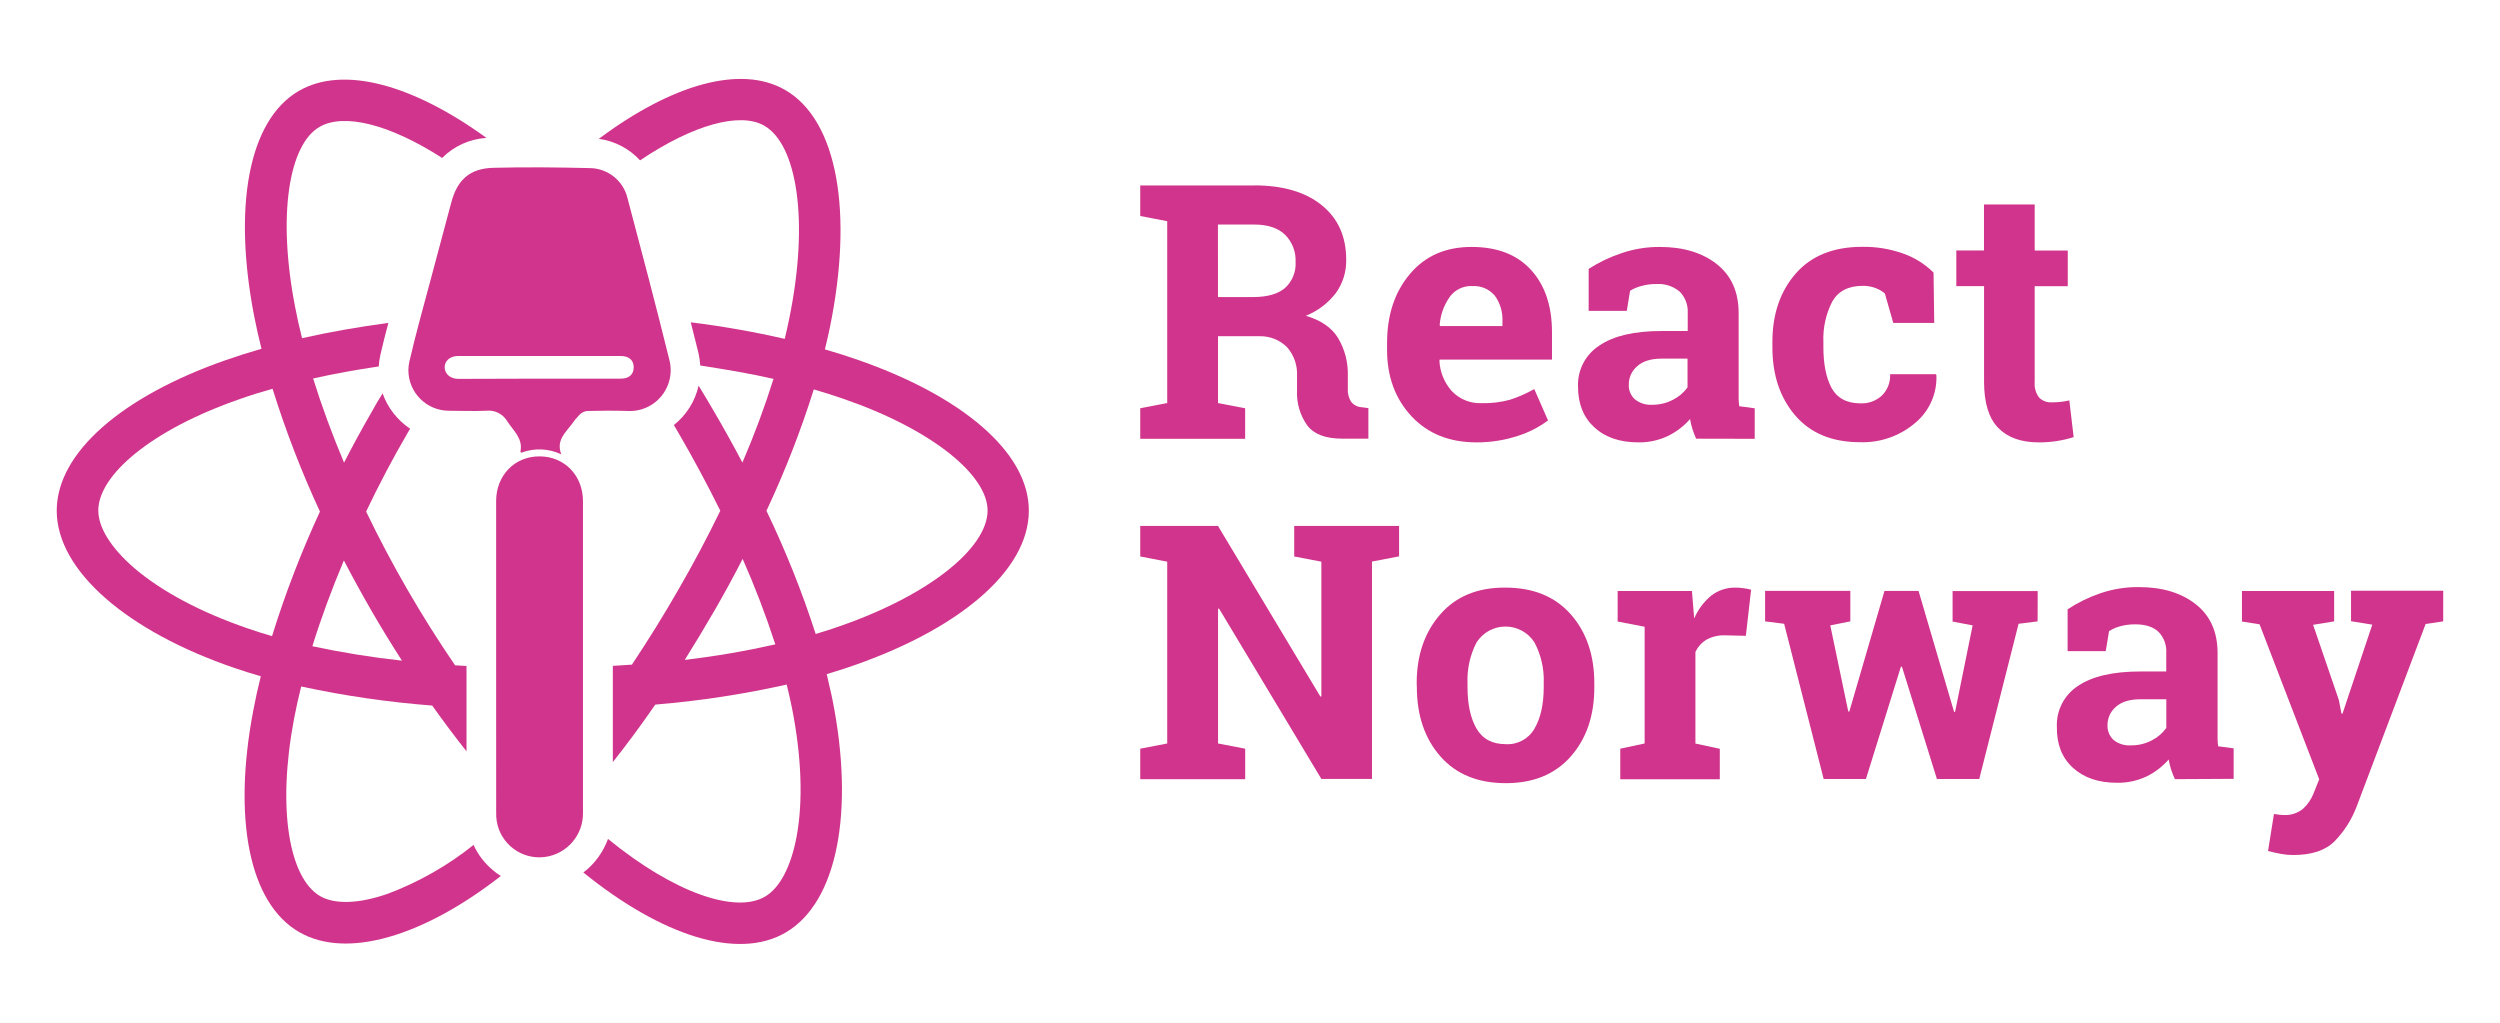
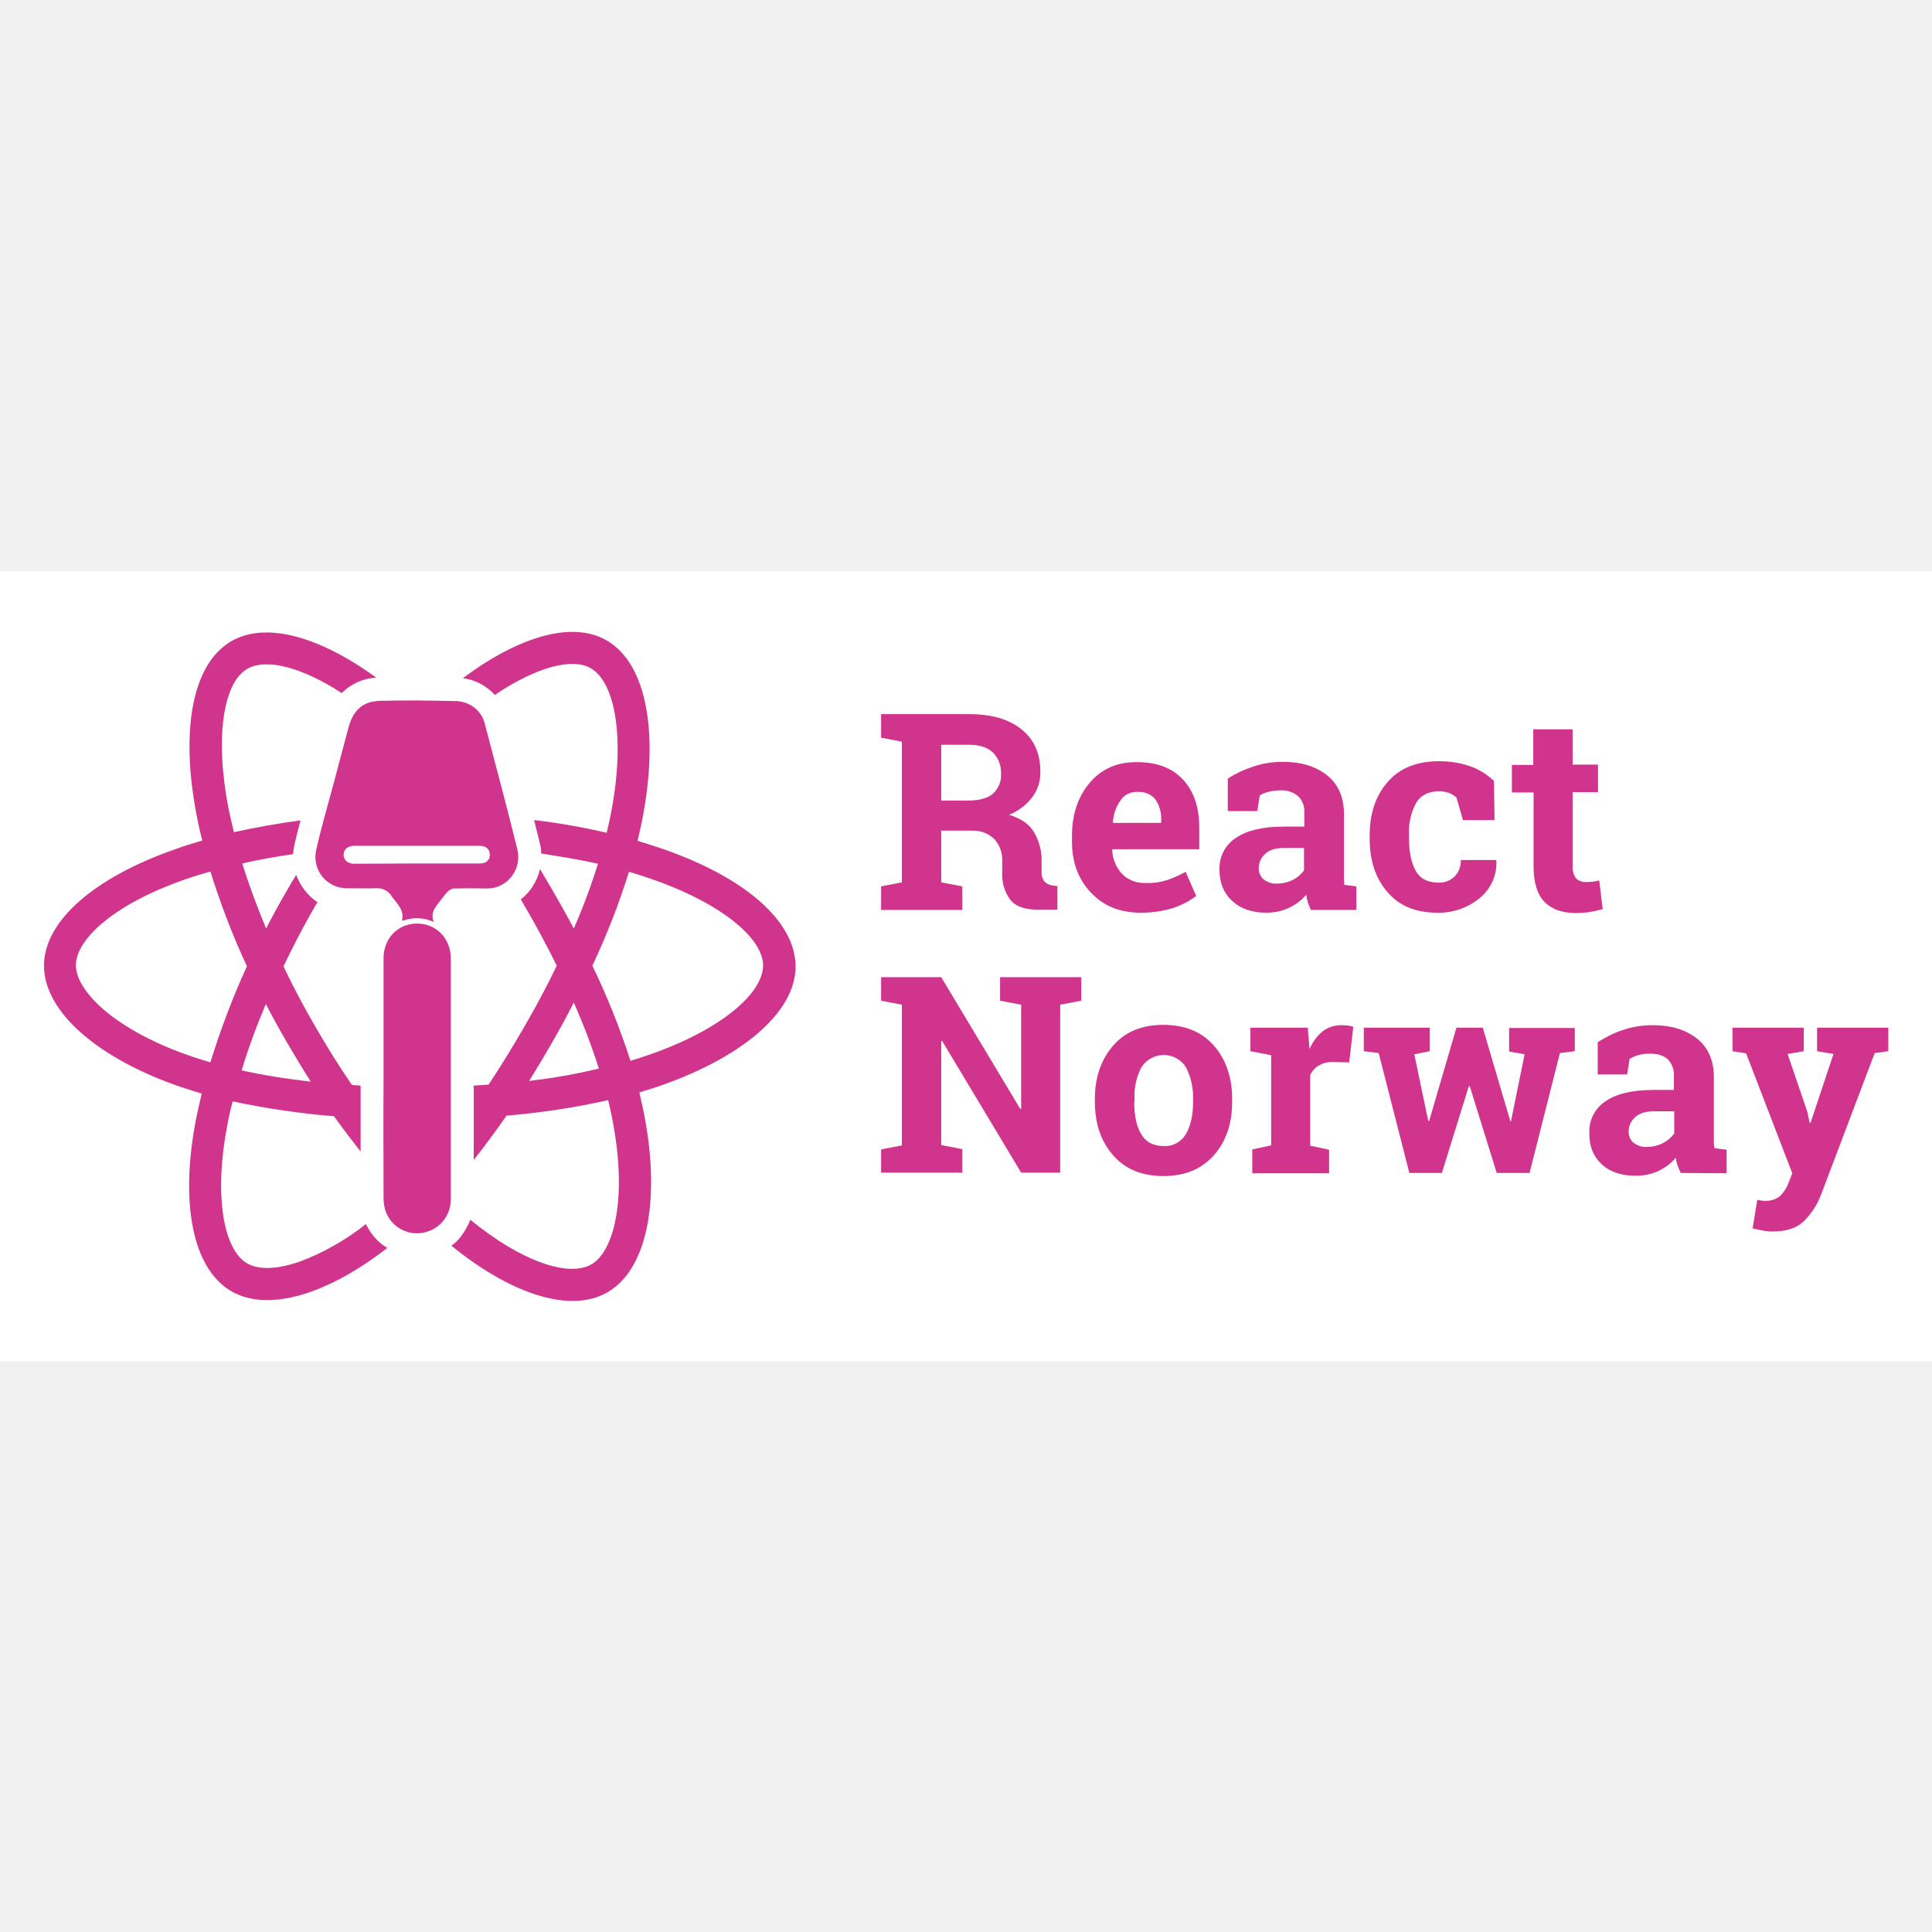
- <svg xmlns="http://www.w3.org/2000/svg" viewBox="0 0 623.62 255.12">
-   <defs>
-     <style>.cls-1{fill:#fff;}.cls-2{fill:#d1348c;}</style>
-   </defs>
+ <svg xmlns="http://www.w3.org/2000/svg" version="1.1" id="Layer_1" x="0px" y="0px" viewBox="0 0 623.6 623.6" style="enable-background:new 0 0 623.6 623.6;" xml:space="preserve">
+   <style type="text/css">
+ 	.st0{fill:#FFFFFF;}
+ 	.st1{fill:#D1348C;}
+ </style>
  <g id="BG">
-     <rect class="cls-1" width="623.62" height="255.12" />
+     <rect x="0" y="184.3" class="st0" width="623.6" height="255.1" />
  </g>
  <g id="Logo">
-     <path class="cls-2" d="M123,217.1a17.77,17.77,0,0,1-4.87-6.33A78.73,78.73,0,0,1,96.86,222.9h0c-7.46,2.63-13.41,2.71-17,.64-7.61-4.42-10.83-21.45-6.5-44.3q.78-4.05,1.77-8A243.23,243.23,0,0,0,107.81,176q4.2,5.91,8.56,11.42V166.13l-2.85-.17q-6.28-9.18-11.85-18.81T91.33,127.61q4.76-10,10.31-19.55h0l.66-1.12a17.94,17.94,0,0,1-4.11-3.81,17.47,17.47,0,0,1-2.75-5c-1,1.56-1.91,3.12-2.77,4.7Q89.1,109,85.82,115.41c-3-7.16-5.6-14.2-7.71-21,5.22-1.17,10.7-2.17,16.37-3a17.13,17.13,0,0,1,.4-2.86c.61-2.67,1.28-5.34,2-8-7.5,1-14.71,2.27-21.53,3.81-.64-2.48-1.19-5-1.67-7.47h0C69.09,53.62,72.11,36,79.73,31.64c6-3.47,17.38-.72,30.55,7.76a17.14,17.14,0,0,1,11.07-5C103,21.11,85.67,16.24,74.54,22.68,61.87,30.06,58.12,51.8,63.43,79c.53,2.7,1.13,5.37,1.8,8q-4.68,1.34-9,2.86c-25.69,9-42.08,23-42.08,37.53,0,15,17.61,30.1,44.35,39.24q3.25,1.11,6.56,2.06c-.72,2.85-1.35,5.7-1.9,8.65-5.08,26.71-1.11,47.93,11.49,55.18,11.83,6.82,30.94,1.08,50.28-14A15.65,15.65,0,0,1,123,217.1ZM85.78,139.8q3.3,6.34,6.88,12.54t7.61,12.46a222.17,222.17,0,0,1-22.35-3.6C80.06,154.28,82.71,147.1,85.78,139.8ZM67.86,158.68c-2-.58-4-1.2-6-1.9-11.83-4.05-21.6-9.3-28.28-15-6-5.16-9.06-10.28-9.06-14.43,0-8.82,13.17-20.09,35.12-27.74,2.76-1,5.55-1.84,8.35-2.63a248.63,248.63,0,0,0,11.82,30.63A252.13,252.13,0,0,0,67.86,158.68Z" />
-     <path class="cls-2" d="M213.57,89.62h0c-2.57-.89-5.18-1.71-7.8-2.47.43-1.76.84-3.54,1.21-5.31C212.89,53.15,209,30,195.83,22.43c-11.07-6.38-28.31-1.35-46.45,12.2A17.1,17.1,0,0,1,159.66,40c13.39-9,25-12.09,31-8.64,8.11,4.69,11.28,23.57,6.17,48.34-.33,1.61-.7,3.22-1.08,4.83a232.66,232.66,0,0,0-23.44-4.13q.94,3.65,1.82,7.27a20.71,20.71,0,0,1,.54,3.5c6.35,1,12.48,2,18.28,3.34a217.89,217.89,0,0,1-7.76,20.88q-3.34-6.36-7-12.61h0c-1.28-2.22-2.59-4.4-3.92-6.58a17.41,17.41,0,0,1-6.18,9.83l1.13,1.91q5.53,9.51,10.46,19.46-4.86,10-10.42,19.62h0q-5.5,9.58-11.63,18.77c-1.59.12-3.19.22-4.76.31v24q5.34-6.73,10.59-14.34a240.35,240.35,0,0,0,32.78-5c.49,2,.95,4,1.32,5.87h0c2.43,12.26,2.77,23.34,1.16,32-1.44,7.78-4.34,13-7.94,15.06-7.28,4.21-22.46-.82-39.12-14.42a18.6,18.6,0,0,1-3.45,5.85,18.34,18.34,0,0,1-2.69,2.52c19.54,15.82,38.5,21.94,50.42,15,13-7.53,17.23-30.32,11.74-58-.41-2.12-1-4.28-1.45-6.48,1.54-.46,3-.93,4.51-1.41,27.8-9.21,45.9-24.11,45.9-39.34C256.69,112.76,239.77,98.64,213.57,89.62Zm-42.76,75q3.81-6.09,7.44-12.36t7-12.85h0a222.43,222.43,0,0,1,8.15,21.33A219.18,219.18,0,0,1,170.81,164.61Zm36.74-7.75h0c-1.33.44-2.69.87-4.08,1.28a242.38,242.38,0,0,0-12.28-30.73A242.92,242.92,0,0,0,203,97.14c2.48.72,4.89,1.48,7.21,2.28,22.44,7.72,36.14,19.14,36.14,27.94C246.33,136.73,231.55,148.91,207.55,156.86Z" />
-     <path class="cls-2" d="M140,113.33a12.72,12.72,0,0,0-10-.39c-.1-.15-.19-.24-.18-.3.67-3.27-1.74-5.17-3.26-7.51a5.37,5.37,0,0,0-5.3-2.67c-3.09.14-6.19,0-9.28,0a10.13,10.13,0,0,1-10.11-10.14,10.9,10.9,0,0,1,.22-2c1.64-7.17,3.67-14.27,5.55-21.36,1.63-6.16,3.29-12.29,4.93-18.45,1.5-5.65,4.6-8.49,10.46-8.65,8.14-.21,16.27-.12,24.4.08a9.77,9.77,0,0,1,9.09,7.45c3.52,13.32,7.09,26.71,10.39,40.13A10.21,10.21,0,0,1,160,102.12a10.33,10.33,0,0,1-3.32.4c-3.42-.13-6.86-.07-10.27,0a3.18,3.18,0,0,0-1.91,1,16.38,16.38,0,0,0-1.9,2.33C141.05,107.93,138.69,109.83,140,113.33Zm-5.4-18.88h20.27c2,0,3.19-1,3.21-2.8s-1.17-2.85-3.28-2.85H114.28c-2,0-3.39,1.23-3.36,2.85s1.42,2.86,3.43,2.86Z" />
-     <path class="cls-2" d="M123.76,163.81V125c0-6.42,4.6-11.16,10.81-11.16s10.85,4.75,10.85,11.17v77.77a10.93,10.93,0,0,1-9.57,11,10.76,10.76,0,0,1-11.93-8.89,11.5,11.5,0,0,1-.15-2.27Q123.74,183.22,123.76,163.81Z" />
-     <path class="cls-2" d="M312.82,46.24q10.76,0,16.87,4.93t6.12,13.6a13.71,13.71,0,0,1-2.56,8.3,17.8,17.8,0,0,1-7.5,5.7c3.72,1.11,6.42,2.93,8,5.5a17.38,17.38,0,0,1,2.46,9.51V97a5.4,5.4,0,0,0,.83,3.23,3.63,3.63,0,0,0,2.73,1.36l1.57.22v7.61h-6.56q-6.21,0-8.72-3.34a13.93,13.93,0,0,1-2.52-8.63v-3.6a10.15,10.15,0,0,0-2.46-7.22,9.42,9.42,0,0,0-6.92-2.76H303.83v16.67l6.77,1.3v7.61H284.43v-7.61l6.73-1.3V55.18l-6.73-1.3V46.27h28.39Zm-9,27.86h8.77c3.53,0,6.17-.75,7.94-2.25a8.11,8.11,0,0,0,2.65-6.51,9,9,0,0,0-2.63-6.79c-1.75-1.69-4.34-2.54-7.74-2.54h-9Z" />
-     <path class="cls-2" d="M368.32,110.35q-10.15,0-16.23-6.52T346,87.3V85.56q0-10.45,5.7-17.22t15.43-6.74q9.53,0,14.76,5.71t5.25,15.49v6.9h-28l-.08.26a12.19,12.19,0,0,0,3.1,7.61,9.71,9.71,0,0,0,7.49,3,24.66,24.66,0,0,0,7-.85,32.17,32.17,0,0,0,6.07-2.67l3.43,7.82a25.12,25.12,0,0,1-7.53,3.86A32.54,32.54,0,0,1,368.32,110.35Zm-1.13-39a6.57,6.57,0,0,0-5.55,2.7,13.93,13.93,0,0,0-2.52,7.06l.13.22h15.53V80.2a10.13,10.13,0,0,0-1.9-6.45,6.77,6.77,0,0,0-5.69-2.38Z" />
-     <path class="cls-2" d="M423.09,109.43a23.19,23.19,0,0,1-.91-2.4,17.84,17.84,0,0,1-.6-2.5,17.48,17.48,0,0,1-5.49,4.21,16.63,16.63,0,0,1-7.4,1.61q-6.92,0-11-3.76t-4.06-10.22A11.62,11.62,0,0,1,399,86.17q5.3-3.61,15.54-3.6H421V78a7,7,0,0,0-2-5.25,8.17,8.17,0,0,0-5.78-1.9,13.3,13.3,0,0,0-3.86.51,9.8,9.8,0,0,0-2.74,1.18l-.82,5h-9.51V67.07a36.4,36.4,0,0,1,8-3.85,29,29,0,0,1,9.78-1.62q8.73,0,14.17,4.28t5.46,12.17V99.5a14.11,14.11,0,0,0,.15,1.83l3.86.52v7.61Zm-11-8.46a11,11,0,0,0,5.21-1.24,10,10,0,0,0,3.65-3.1V89.46H414.5c-2.69,0-4.76.64-6.12,1.91a5.91,5.91,0,0,0-2.08,4.54,4.64,4.64,0,0,0,1.54,3.72,6.27,6.27,0,0,0,4.27,1.34Z" />
-     <path class="cls-2" d="M464.06,100.62a7.42,7.42,0,0,0,5.43-2,7,7,0,0,0,2-5.27h11.41l.13.26a14.64,14.64,0,0,1-5.33,11.92A20.14,20.14,0,0,1,464,110.31q-10.45,0-16.17-6.66t-5.71-17.06v-1.3q0-10.38,5.83-17.06t16.65-6.66a29.06,29.06,0,0,1,10.2,1.7A20.3,20.3,0,0,1,482.32,68l.17,12.55H472.27l-2.09-7.33a7.66,7.66,0,0,0-2.34-1.37,8.82,8.82,0,0,0-3.17-.55c-3.59,0-6.12,1.31-7.61,3.91a20.24,20.24,0,0,0-2.22,10.07v1.3q0,6.3,2,10.13C458.23,99.29,460.63,100.59,464.06,100.62Z" />
-     <path class="cls-2" d="M507.55,51v11.5h8.25v8.89h-8.25V95.29a5.58,5.58,0,0,0,1.12,3.9,4.08,4.08,0,0,0,3.05,1.18,21.43,21.43,0,0,0,2.27-.12,18.37,18.37,0,0,0,2.2-.37l1.08,9.16a28.32,28.32,0,0,1-8.72,1.31q-6.57,0-10.09-3.61t-3.54-11.42V71.37H488V62.48h6.9V51Z" />
-     <path class="cls-2" d="M349,131.17v7.61l-6.76,1.3V194.3H329.61L304.1,151.83h-.26v33.63l6.77,1.3v7.61H284.43v-7.61l6.73-1.3V140.11l-6.73-1.3V131.2h19.4l25.52,42.53h.26V140.11l-6.77-1.3V131.2H349Z" />
-     <path class="cls-2" d="M353.39,170.45q0-10.47,5.89-17.21t16.25-6.66q10.41,0,16.29,6.66t5.88,17.22v1q0,10.58-5.88,17.24t-16.17,6.66q-10.47,0-16.33-6.66t-5.89-17.24Zm12.68,1q0,6.42,2.25,10.3t7.29,3.88a7.7,7.7,0,0,0,7.18-3.9q2.28-3.92,2.29-10.28v-1a20.07,20.07,0,0,0-2.31-10.2,8.57,8.57,0,0,0-14.45,0,20.38,20.38,0,0,0-2.25,10.2Z" />
-     <path class="cls-2" d="M404.17,186.76l6.08-1.3V156.34l-6.73-1.3v-7.61h18.53l.56,6.85a15,15,0,0,1,4.25-5.7,9.57,9.57,0,0,1,6-2,15,15,0,0,1,2.11.15,14.27,14.27,0,0,1,1.84.37L435.5,158.6l-5.2-.12a8.91,8.91,0,0,0-4.61,1.08,7,7,0,0,0-2.77,3.09v22.83l6.08,1.3v7.61H404.17Z" />
-     <path class="cls-2" d="M508.28,155l-4.75.6-9.81,38.72H483.16l-8.72-28h-.27l-8.72,28H454.91l-9.86-38.72-4.75-.6v-7.61h21.26V155l-5,1,4.49,21.49h.26l8.77-30.08h8.5l8.86,30.16h.25L492.07,156l-5-.95v-7.61H508.3Z" />
-     <path class="cls-2" d="M542.53,194.36a18.69,18.69,0,0,1-.95-2.42,17.4,17.4,0,0,1-.61-2.49,17.54,17.54,0,0,1-5.49,4.22,16.58,16.58,0,0,1-7.4,1.59q-6.9,0-11-3.74t-4-10.23a11.62,11.62,0,0,1,5.29-10.2q5.29-3.59,15.54-3.59h6.46v-4.61a6.94,6.94,0,0,0-1.9-5.25q-2-1.9-5.78-1.9a14,14,0,0,0-3.86.49,10.55,10.55,0,0,0-2.73,1.2l-.83,5h-9.51V152a35.38,35.38,0,0,1,8-3.95,28.64,28.64,0,0,1,9.79-1.6q8.73,0,14.17,4.27t5.45,12.17v21.44a14,14,0,0,0,.15,1.83l3.86.51v7.61Zm-11-8.43a10.92,10.92,0,0,0,5.2-1.23,10.06,10.06,0,0,0,3.65-3.11v-7.16h-6.46c-2.7,0-4.74.64-6.13,1.9a5.94,5.94,0,0,0-2.08,4.54,4.78,4.78,0,0,0,1.54,3.74A6.3,6.3,0,0,0,531.55,185.93Z" />
-     <path class="cls-2" d="M609.45,155l-4.38.65L587.8,201.35a25.3,25.3,0,0,1-5.45,8.51q-3.42,3.42-10.27,3.42a16,16,0,0,1-3-.26c-1-.17-2.05-.41-3.32-.74l1.47-9.23,1.27.17a8.32,8.32,0,0,0,1.12.08,7,7,0,0,0,4.86-1.54,10.19,10.19,0,0,0,2.61-3.8l1.43-3.56-14.88-38.67-4.39-.69v-7.61h23V155l-5.25.86,6.42,18.75.66,3.39.26,0,7.42-22.18-5.3-.86v-7.61h23Z" />
+     <path class="st1" d="M123,401.4c-2.1-1.7-3.7-3.9-4.9-6.3c-6.4,5.1-13.6,9.2-21.3,12.1l0,0c-7.5,2.6-13.4,2.7-17,0.6   c-7.6-4.4-10.8-21.5-6.5-44.3c0.5-2.7,1.1-5.4,1.8-8c10.8,2.3,21.7,3.9,32.7,4.8c2.8,3.9,5.7,7.7,8.6,11.4v-21.3l-2.8-0.2   c-4.2-6.1-8.1-12.4-11.8-18.8s-7.2-12.9-10.3-19.5c3.2-6.7,6.6-13.2,10.3-19.6l0,0l0.7-1.1c-1.6-1-2.9-2.3-4.1-3.8   c-1.2-1.5-2.1-3.2-2.8-5c-1,1.6-1.9,3.1-2.8,4.7c-2.4,4.1-4.7,8.3-6.9,12.6c-3-7.2-5.6-14.2-7.7-21c5.2-1.2,10.7-2.2,16.4-3   c0.1-1,0.2-1.9,0.4-2.9c0.6-2.7,1.3-5.3,2-8c-7.5,1-14.7,2.3-21.5,3.8c-0.6-2.5-1.2-5-1.7-7.5l0,0c-4.6-23.3-1.6-40.9,6-45.2   c6-3.5,17.4-0.7,30.5,7.8c3-3,6.9-4.7,11.1-5c-18.3-13.3-35.7-18.2-46.8-11.7c-12.7,7.4-16.4,29.1-11.1,56.3c0.5,2.7,1.1,5.4,1.8,8   c-3.1,0.9-6.1,1.8-9,2.9c-25.7,9-42.1,23-42.1,37.5c0,15,17.6,30.1,44.3,39.2c2.2,0.7,4.4,1.4,6.6,2.1c-0.7,2.9-1.3,5.7-1.9,8.6   c-5.1,26.7-1.1,47.9,11.5,55.2c11.8,6.8,30.9,1.1,50.3-14C124.3,402.3,123.6,401.9,123,401.4z M85.8,324.1   c2.2,4.2,4.5,8.4,6.9,12.5c2.4,4.1,4.9,8.3,7.6,12.5c-7.5-0.8-15-2-22.3-3.6C80.1,338.5,82.7,331.4,85.8,324.1z M67.9,342.9   c-2-0.6-4-1.2-6-1.9c-11.8-4-21.6-9.3-28.3-15c-6-5.2-9.1-10.3-9.1-14.4c0-8.8,13.2-20.1,35.1-27.7c2.8-1,5.5-1.8,8.3-2.6   c3.3,10.5,7.2,20.7,11.8,30.6C75.1,321.9,71.2,332.3,67.9,342.9z" />
+     <path class="st1" d="M213.6,273.9L213.6,273.9c-2.6-0.9-5.2-1.7-7.8-2.5c0.4-1.8,0.8-3.5,1.2-5.3c5.9-28.7,2-51.8-11.2-59.4   c-11.1-6.4-28.3-1.3-46.4,12.2c3.9,0.5,7.6,2.4,10.3,5.4c13.4-9,25-12.1,31-8.6c8.1,4.7,11.3,23.6,6.2,48.3   c-0.3,1.6-0.7,3.2-1.1,4.8c-7.7-1.8-15.6-3.2-23.4-4.1c0.6,2.4,1.2,4.9,1.8,7.3c0.3,1.1,0.5,2.3,0.5,3.5c6.4,1,12.5,2,18.3,3.3   c-2.2,7.1-4.8,14.1-7.8,20.9c-2.2-4.2-4.6-8.4-7-12.6l0,0c-1.3-2.2-2.6-4.4-3.9-6.6c-0.9,3.9-3.1,7.4-6.2,9.8l1.1,1.9   c3.7,6.3,7.2,12.8,10.5,19.5c-3.2,6.7-6.7,13.2-10.4,19.6l0,0c-3.7,6.4-7.5,12.6-11.6,18.8c-1.6,0.1-3.2,0.2-4.8,0.3v24   c3.6-4.5,7.1-9.3,10.6-14.3c11-0.9,22-2.6,32.8-5c0.5,2,0.9,4,1.3,5.9l0,0c2.4,12.3,2.8,23.3,1.2,32c-1.4,7.8-4.3,13-7.9,15.1   c-7.3,4.2-22.5-0.8-39.1-14.4c-0.8,2.1-2,4.1-3.4,5.9c-0.8,0.9-1.7,1.8-2.7,2.5c19.5,15.8,38.5,21.9,50.4,15   c13-7.5,17.2-30.3,11.7-58c-0.4-2.1-1-4.3-1.4-6.5c1.5-0.5,3-0.9,4.5-1.4c27.8-9.2,45.9-24.1,45.9-39.3   C256.7,297,239.8,282.9,213.6,273.9z M170.8,348.9c2.5-4.1,5-8.2,7.4-12.4c2.4-4.2,4.8-8.5,7-12.9l0,0c3.1,7,5.8,14.1,8.1,21.3   C185.9,346.7,178.4,348,170.8,348.9L170.8,348.9z M207.6,341.1L207.6,341.1c-1.3,0.4-2.7,0.9-4.1,1.3c-3.4-10.5-7.5-20.8-12.3-30.7   c4.6-9.8,8.6-19.9,11.8-30.3c2.5,0.7,4.9,1.5,7.2,2.3c22.4,7.7,36.1,19.1,36.1,27.9C246.3,321,231.6,333.2,207.6,341.1L207.6,341.1   z" />
+     <path class="st1" d="M140,297.6c-3.1-1.5-6.8-1.6-10-0.4c-0.1-0.1-0.2-0.2-0.2-0.3c0.7-3.3-1.7-5.2-3.3-7.5   c-1.1-1.9-3.2-2.9-5.3-2.7c-3.1,0.1-6.2,0-9.3,0c-5.6,0-10.1-4.5-10.1-10.1c0-0.7,0.1-1.3,0.2-2c1.6-7.2,3.7-14.3,5.6-21.4   c1.6-6.2,3.3-12.3,4.9-18.4c1.5-5.6,4.6-8.5,10.5-8.6c8.1-0.2,16.3-0.1,24.4,0.1c4.4,0.2,8.1,3.2,9.1,7.4   c3.5,13.3,7.1,26.7,10.4,40.1c1.5,5.4-1.5,11-6.9,12.6c-1.1,0.3-2.2,0.4-3.3,0.4c-3.4-0.1-6.9-0.1-10.3,0c-0.7,0.1-1.4,0.5-1.9,1   c-0.7,0.7-1.3,1.5-1.9,2.3C141.1,292.2,138.7,294.1,140,297.6z M134.6,278.7h20.3c2,0,3.2-1,3.2-2.8c0-1.8-1.2-2.9-3.3-2.9h-40.5   c-2,0-3.4,1.2-3.4,2.9s1.4,2.9,3.4,2.9L134.6,278.7z" />
+     <path class="st1" d="M123.8,348.1v-38.8c0-6.4,4.6-11.2,10.8-11.2s10.9,4.8,10.9,11.2V387c0.1,5.6-4,10.3-9.6,11   c-5.7,0.7-11-3.2-11.9-8.9c-0.1-0.7-0.2-1.5-0.2-2.3C123.8,373.9,123.7,361,123.8,348.1z" />
+     <path class="st1" d="M312.8,230.5c7.2,0,12.8,1.6,16.9,4.9s6.1,7.8,6.1,13.6c0.1,3-0.8,5.9-2.6,8.3c-1.9,2.5-4.5,4.5-7.5,5.7   c3.7,1.1,6.4,2.9,8,5.5c1.7,2.9,2.6,6.2,2.5,9.5v3.2c-0.1,1.1,0.2,2.3,0.8,3.2c0.7,0.8,1.7,1.3,2.7,1.4l1.6,0.2v7.6h-6.6   c-4.1,0-7-1.1-8.7-3.3c-1.8-2.5-2.7-5.6-2.5-8.6v-3.6c0.1-2.6-0.7-5.2-2.5-7.2c-1.8-1.8-4.3-2.8-6.9-2.8h-10.3v16.7l6.8,1.3v7.6   h-26.2v-7.6l6.7-1.3v-45.4l-6.7-1.3v-7.6L312.8,230.5L312.8,230.5z M303.8,258.4h8.8c3.5,0,6.2-0.8,7.9-2.2   c1.8-1.7,2.8-4.1,2.6-6.5c0.1-2.5-0.8-5-2.6-6.8c-1.8-1.7-4.3-2.5-7.7-2.5h-9L303.8,258.4z" />
+     <path class="st1" d="M368.3,294.6c-6.8,0-12.2-2.2-16.2-6.5c-4.1-4.3-6.1-9.9-6.1-16.5v-1.7c0-7,1.9-12.7,5.7-17.2   c3.8-4.5,8.9-6.8,15.4-6.7c6.4,0,11.3,1.9,14.8,5.7c3.5,3.8,5.2,9,5.2,15.5v6.9h-28l-0.1,0.3c0.1,2.8,1.2,5.5,3.1,7.6   c1.9,2,4.7,3.1,7.5,3c2.4,0.1,4.7-0.2,7-0.9c2.1-0.7,4.1-1.6,6.1-2.7l3.4,7.8c-2.3,1.7-4.8,3-7.5,3.9   C375.3,294.1,371.8,294.6,368.3,294.6z M367.2,255.6c-2.2-0.1-4.3,0.9-5.5,2.7c-1.5,2.1-2.3,4.5-2.5,7.1l0.1,0.2h15.5v-1.1   c0.1-2.3-0.6-4.6-1.9-6.5C371.5,256.3,369.4,255.5,367.2,255.6L367.2,255.6z" />
+     <path class="st1" d="M423.1,293.7c-0.3-0.8-0.7-1.6-0.9-2.4c-0.3-0.8-0.5-1.7-0.6-2.5c-1.5,1.8-3.4,3.2-5.5,4.2   c-2.3,1.1-4.8,1.6-7.4,1.6c-4.6,0-8.3-1.3-11-3.8c-2.7-2.5-4.1-5.9-4.1-10.2c-0.1-4.1,1.9-8,5.4-10.2c3.5-2.4,8.7-3.6,15.5-3.6h6.5   v-4.6c0.1-2-0.6-3.9-2-5.2c-1.6-1.4-3.7-2-5.8-1.9c-1.3,0-2.6,0.2-3.9,0.5c-1,0.3-1.9,0.6-2.7,1.2l-0.8,5h-9.5v-10.5   c2.5-1.6,5.2-2.9,8-3.8c3.1-1.1,6.5-1.6,9.8-1.6c5.8,0,10.5,1.4,14.2,4.3c3.6,2.9,5.4,6.9,5.5,12.2v21.4c0,0.6,0.1,1.2,0.1,1.8   l3.9,0.5v7.6L423.1,293.7z M412.1,285.2c1.8,0,3.6-0.4,5.2-1.2c1.4-0.7,2.7-1.8,3.6-3.1v-7.2h-6.4c-2.7,0-4.8,0.6-6.1,1.9   c-1.3,1.1-2.1,2.8-2.1,4.5c-0.1,1.4,0.5,2.8,1.5,3.7C409.1,284.8,410.6,285.3,412.1,285.2L412.1,285.2z" />
+     <path class="st1" d="M464.1,284.9c2,0.1,4-0.6,5.4-2c1.4-1.4,2.1-3.3,2-5.3h11.4l0.1,0.3c0.2,4.6-1.8,9-5.3,11.9   c-3.8,3.2-8.7,4.9-13.7,4.8c-7,0-12.4-2.2-16.2-6.7c-3.8-4.4-5.7-10.1-5.7-17.1v-1.3c0-6.9,1.9-12.6,5.8-17.1s9.4-6.7,16.6-6.7   c3.5,0,6.9,0.5,10.2,1.7c2.8,1,5.4,2.6,7.5,4.7l0.2,12.6h-10.2l-2.1-7.3c-0.7-0.6-1.5-1.1-2.3-1.4c-1-0.4-2.1-0.6-3.2-0.6   c-3.6,0-6.1,1.3-7.6,3.9c-1.6,3.1-2.4,6.6-2.2,10.1v1.3c0,4.2,0.7,7.6,2,10.1C458.2,283.5,460.6,284.8,464.1,284.9z" />
+     <path class="st1" d="M507.6,235.3v11.5h8.2v8.9h-8.2v23.9c-0.1,1.4,0.3,2.8,1.1,3.9c0.8,0.8,1.9,1.2,3,1.2c0.8,0,1.5,0,2.3-0.1   c0.7-0.1,1.5-0.2,2.2-0.4l1.1,9.2c-2.8,0.9-5.8,1.3-8.7,1.3c-4.4,0-7.7-1.2-10.1-3.6c-2.3-2.4-3.5-6.2-3.5-11.4v-23.9H488v-8.9h6.9   v-11.5H507.6z" />
+     <path class="st1" d="M349,315.4v7.6l-6.8,1.3v54.2h-12.6l-25.5-42.5h-0.3v33.6l6.8,1.3v7.6h-26.2V371l6.7-1.3v-45.4l-6.7-1.3v-7.6   h19.4l25.5,42.5h0.3v-33.6l-6.8-1.3v-7.6L349,315.4L349,315.4z" />
+     <path class="st1" d="M353.4,354.7c0-7,2-12.7,5.9-17.2c3.9-4.5,9.3-6.7,16.2-6.7c6.9,0,12.4,2.2,16.3,6.7   c3.9,4.4,5.9,10.2,5.9,17.2v1c0,7.1-2,12.8-5.9,17.2c-3.9,4.4-9.3,6.7-16.2,6.7c-7,0-12.4-2.2-16.3-6.7c-3.9-4.4-5.9-10.2-5.9-17.2   L353.4,354.7z M366.1,355.7c0,4.3,0.7,7.7,2.2,10.3c1.5,2.6,3.9,3.9,7.3,3.9c2.9,0.2,5.7-1.3,7.2-3.9c1.5-2.6,2.3-6,2.3-10.3v-1   c0.1-3.5-0.7-7.1-2.3-10.2c-2.5-4-7.8-5.2-11.8-2.6c-1.1,0.7-1.9,1.6-2.6,2.6c-1.6,3.1-2.4,6.7-2.2,10.2V355.7z" />
+     <path class="st1" d="M404.2,371l6.1-1.3v-29.1l-6.7-1.3v-7.6h18.5l0.6,6.9c0.9-2.2,2.4-4.2,4.2-5.7c1.7-1.3,3.8-2,6-2   c0.7,0,1.4,0.1,2.1,0.1c0.6,0.1,1.2,0.2,1.8,0.4l-1.3,11.5l-5.2-0.1c-1.6-0.1-3.2,0.3-4.6,1.1c-1.2,0.7-2.2,1.8-2.8,3.1v22.8   l6.1,1.3v7.6h-24.8V371z" />
+     <path class="st1" d="M508.3,339.3l-4.8,0.6l-9.8,38.7h-10.6l-8.7-28h-0.3l-8.7,28h-10.5l-9.9-38.7l-4.8-0.6v-7.6h21.3v7.6l-5,1   l4.5,21.5h0.3l8.8-30.1h8.5l8.9,30.2h0.2l4.4-21.6l-5-0.9v-7.6h21.2L508.3,339.3z" />
+     <path class="st1" d="M542.5,378.6c-0.4-0.8-0.7-1.6-1-2.4c-0.3-0.8-0.5-1.6-0.6-2.5c-1.5,1.8-3.4,3.2-5.5,4.2   c-2.3,1.1-4.8,1.6-7.4,1.6c-4.6,0-8.3-1.2-11-3.7c-2.7-2.5-4.1-5.9-4-10.2c-0.2-4.1,1.9-8,5.3-10.2c3.5-2.4,8.7-3.6,15.5-3.6h6.5   v-4.6c0.1-1.9-0.6-3.8-1.9-5.2c-1.3-1.3-3.3-1.9-5.8-1.9c-1.3,0-2.6,0.1-3.9,0.5c-1,0.3-1.9,0.7-2.7,1.2l-0.8,5h-9.5v-10.4   c2.5-1.6,5.2-3,8-3.9c3.1-1.1,6.5-1.6,9.8-1.6c5.8,0,10.5,1.4,14.2,4.3c3.6,2.8,5.4,6.9,5.5,12.2v21.4c0,0.6,0.1,1.2,0.2,1.8   l3.9,0.5v7.6L542.5,378.6z M531.5,370.2c1.8,0,3.6-0.4,5.2-1.2c1.4-0.7,2.7-1.8,3.7-3.1v-7.2h-6.5c-2.7,0-4.7,0.6-6.1,1.9   c-1.3,1.1-2.1,2.8-2.1,4.5c-0.1,1.4,0.5,2.8,1.5,3.7C528.5,369.8,530,370.3,531.5,370.2L531.5,370.2z" />
+     <path class="st1" d="M609.5,339.3l-4.4,0.6l-17.3,45.7c-1.2,3.2-3.1,6.1-5.5,8.5c-2.3,2.3-5.7,3.4-10.3,3.4c-1,0-2-0.1-3-0.3   c-1-0.2-2-0.4-3.3-0.7l1.5-9.2l1.3,0.2c0.4,0.1,0.7,0.1,1.1,0.1c1.8,0.1,3.5-0.4,4.9-1.5c1.1-1.1,2-2.4,2.6-3.8l1.4-3.6L563.6,340   l-4.4-0.7v-7.6h23v7.6l-5.2,0.9l6.4,18.8l0.7,3.4h0.3l7.4-22.2l-5.3-0.9v-7.6h23L609.5,339.3z" />
  </g>
</svg>
